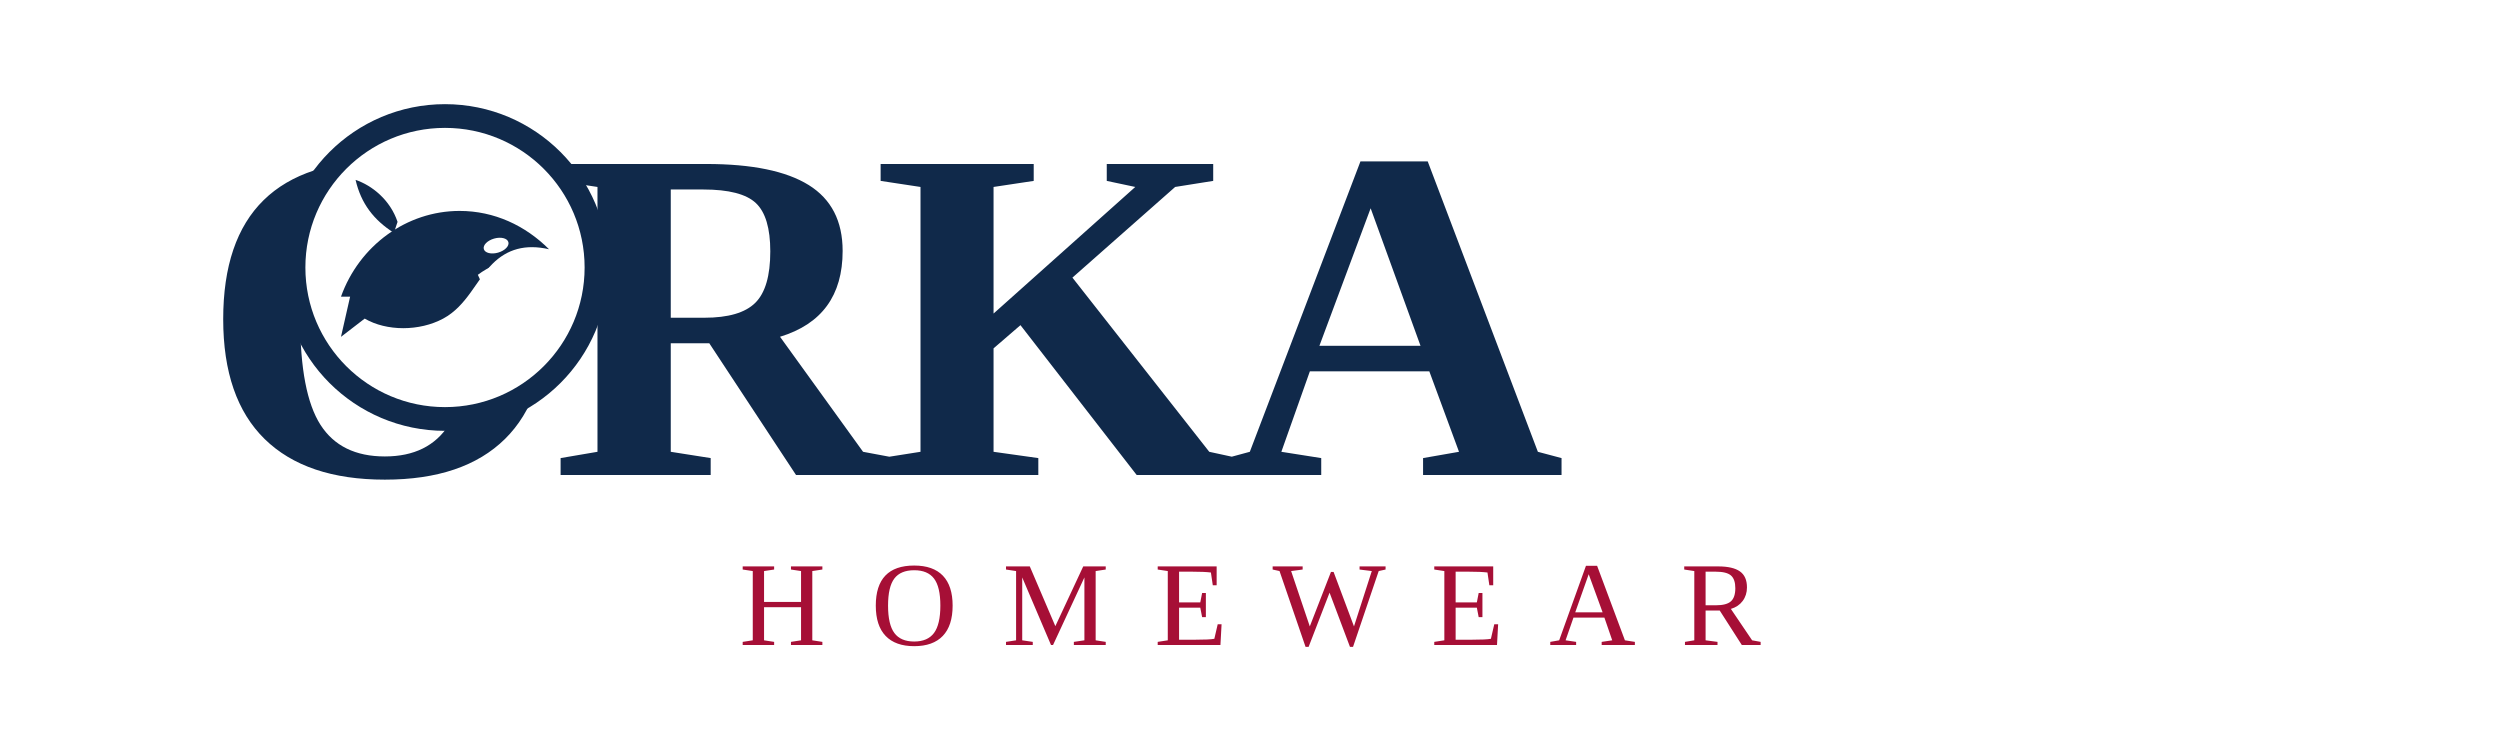
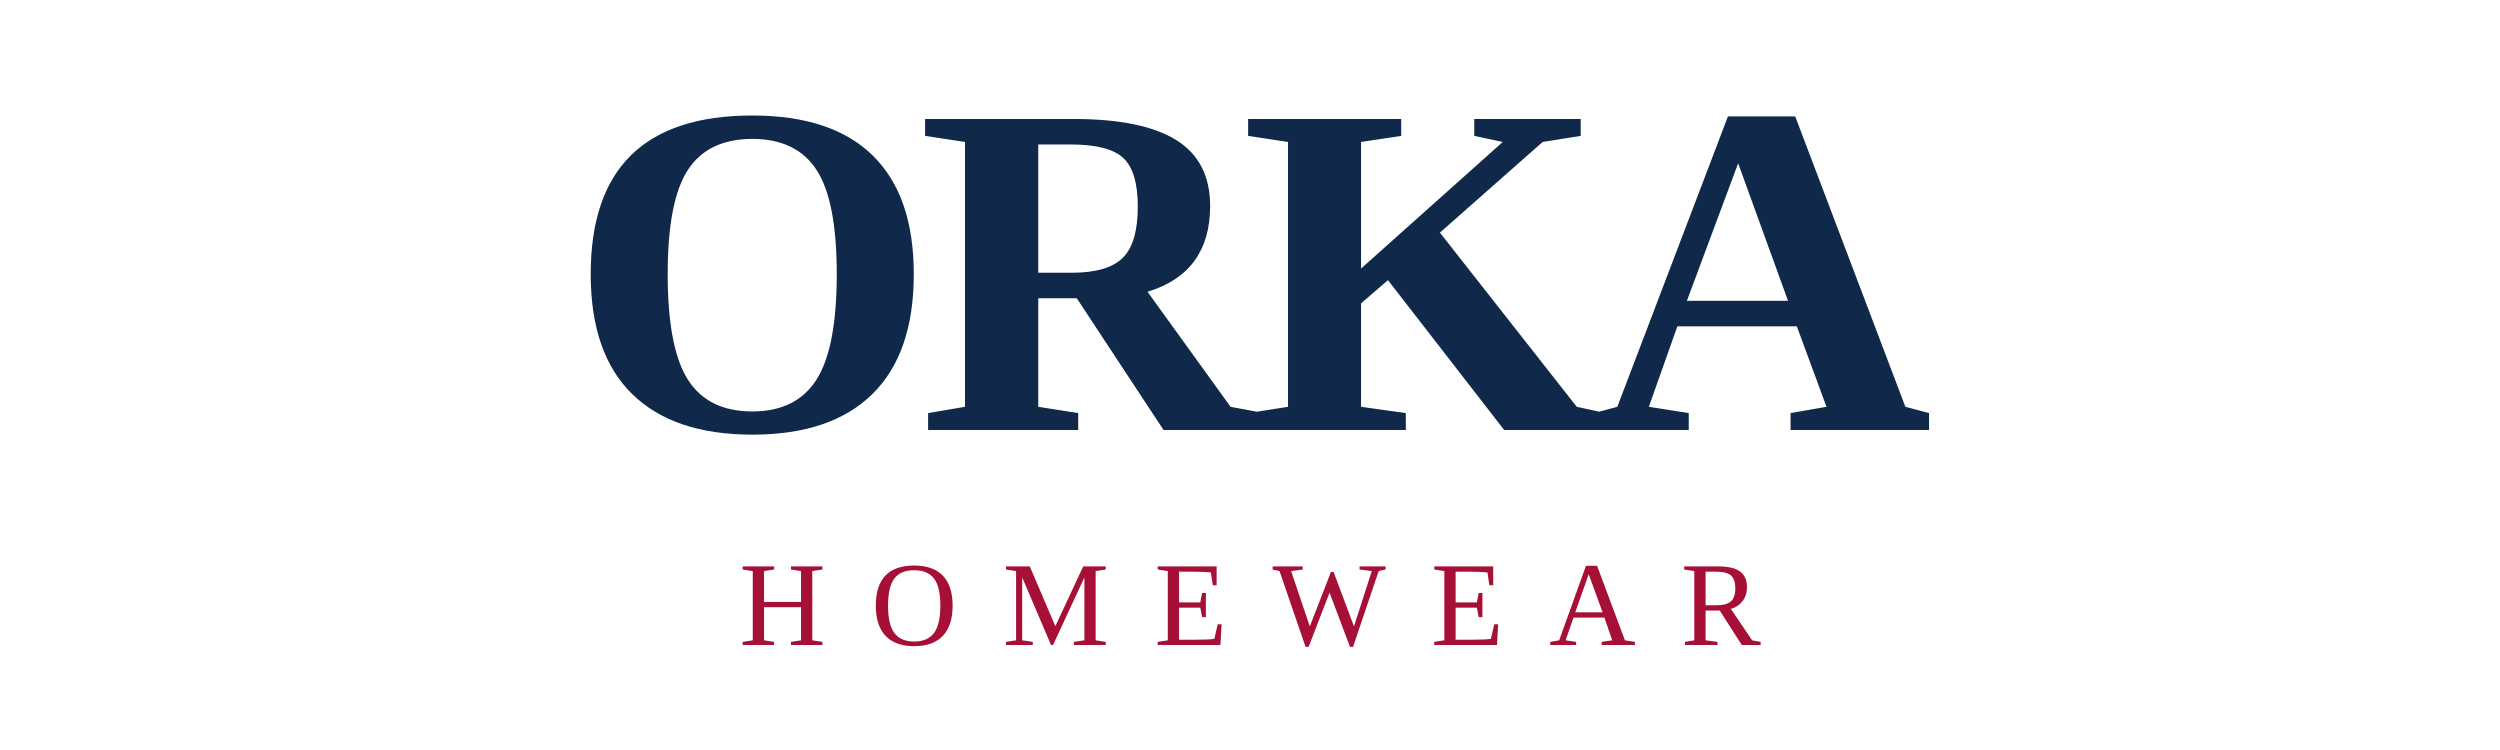
<svg xmlns="http://www.w3.org/2000/svg" viewBox="0 0 1000 300" role="img" aria-label="ORKA HOMEWEAR">
  <rect width="1000" height="300" fill="#ffffff" />
  <g fill="#10294A" font-family="Georgia, 'Times New Roman', serif" font-weight="bold">
-     <text x="80" y="190" font-size="190" letter-spacing="-8">ORKA</text>
-   </g>
-   <g transform="translate(105 34) scale(.73)">
-     <circle cx="100" cy="100" r="83" fill="#ffffff" stroke="#10294A" stroke-width="13" />
-     <path d="M43 116c10-28 36-47 65-47 19 0 36 8 49 21-13-3-23 0-31 8-9 9-14 23-27 30-13 7-31 7-43 0l-13 10 5-22c-3 0-5 0-5 0z" fill="#10294A" />
-     <path d="M74 75c-4-12-14-20-23-23 3 13 10 22 21 29" fill="#10294A" />
-     <path d="M118 104c12-9 27-11 42-8-9 13-22 20-37 19" fill="#ffffff" />
-     <ellipse cx="128" cy="88" rx="7" ry="4" fill="#ffffff" transform="rotate(-16 128 88)" />
+     <text x="500" y="172" text-anchor="middle" font-size="190" letter-spacing="-8">ORKA</text>
  </g>
  <text x="500" y="258" text-anchor="middle" font-family="Georgia, 'Times New Roman', serif" font-size="48" letter-spacing="18" fill="#A60F36">HOMEWEAR</text>
</svg>
